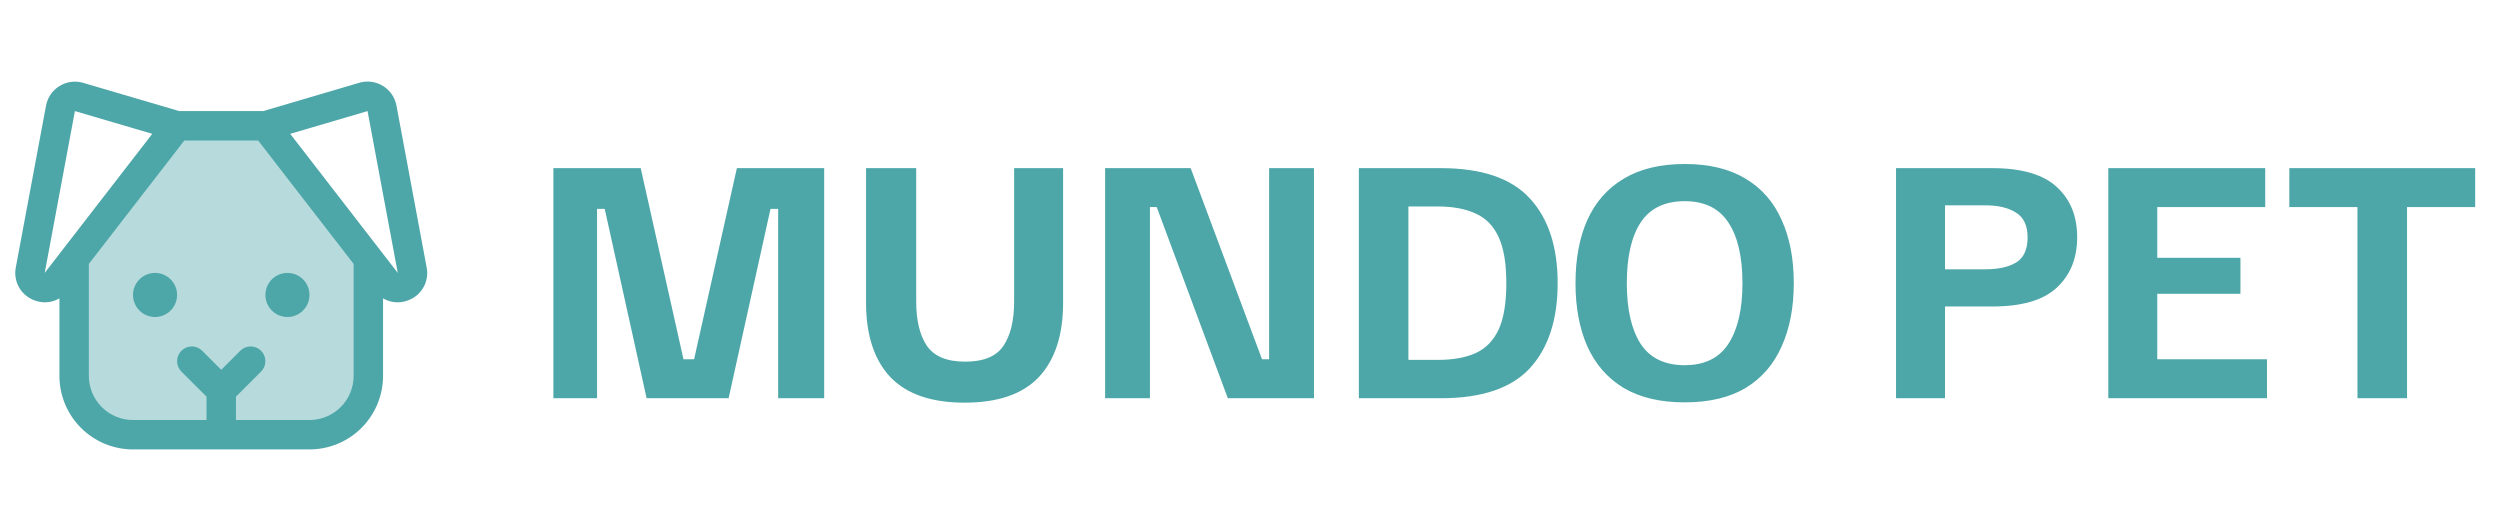
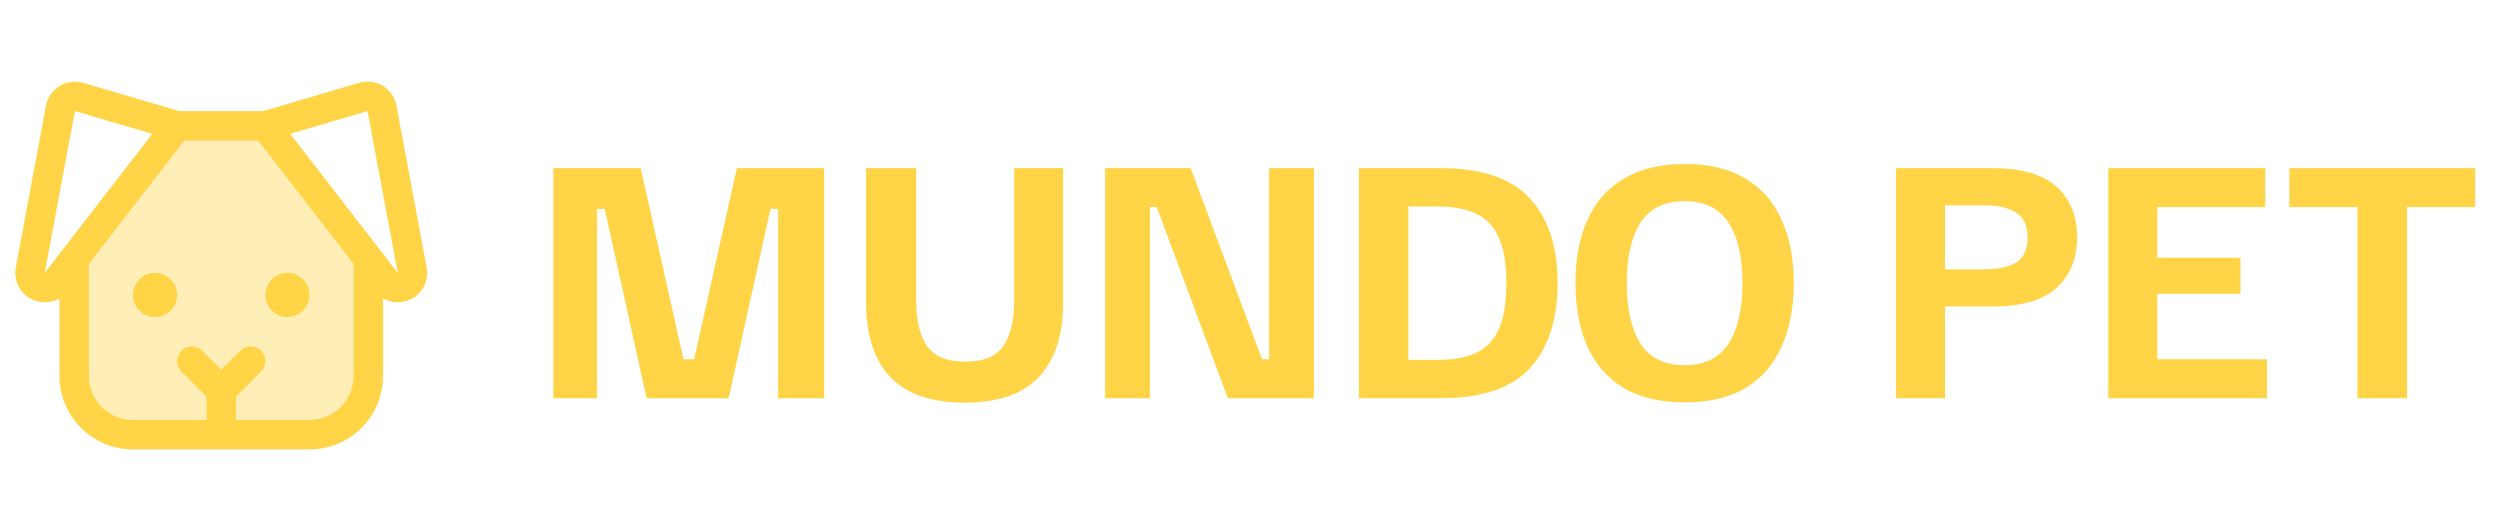
<svg xmlns="http://www.w3.org/2000/svg" width="113" height="24" viewBox="0 0 113 24" fill="none">
-   <path d="M16.649 11.702V16.989C16.649 17.695 16.369 18.371 15.87 18.87C15.371 19.369 14.695 19.649 13.989 19.649H6.01C5.305 19.649 4.628 19.369 4.13 18.87C3.631 18.371 3.351 17.695 3.351 16.989V11.702L8.005 5.686H11.995L16.649 11.702Z" fill="#4da6a8" fill-opacity="0.4" />
-   <path d="M19.284 12.085L17.92 4.772C17.886 4.593 17.817 4.424 17.715 4.273C17.614 4.123 17.483 3.995 17.331 3.897C17.178 3.799 17.007 3.733 16.828 3.704C16.649 3.674 16.466 3.682 16.29 3.726L16.264 3.734L11.899 5.021H8.101L3.736 3.738L3.71 3.73C3.534 3.686 3.351 3.679 3.172 3.708C2.993 3.737 2.822 3.803 2.669 3.901C2.516 3.999 2.385 4.127 2.284 4.277C2.183 4.428 2.113 4.597 2.08 4.776L0.715 12.085C0.657 12.378 0.7 12.682 0.838 12.947C0.976 13.212 1.2 13.422 1.473 13.542C1.648 13.622 1.838 13.664 2.031 13.665C2.261 13.665 2.488 13.603 2.686 13.485V16.989C2.686 17.871 3.036 18.716 3.66 19.34C4.283 19.963 5.129 20.314 6.01 20.314H13.989C14.871 20.314 15.717 19.963 16.34 19.34C16.963 18.716 17.314 17.871 17.314 16.989V13.486C17.512 13.603 17.738 13.665 17.968 13.665C18.161 13.665 18.351 13.623 18.526 13.543C18.8 13.423 19.024 13.213 19.162 12.948C19.3 12.683 19.343 12.379 19.284 12.085ZM2.021 12.335L3.386 5.021L6.883 6.049L2.021 12.335ZM13.989 18.984H10.665V17.929L11.8 16.795C11.925 16.67 11.995 16.501 11.995 16.324C11.995 16.148 11.925 15.979 11.8 15.854C11.675 15.729 11.506 15.659 11.33 15.659C11.153 15.659 10.984 15.729 10.859 15.854L10 16.714L9.14 15.854C9.016 15.729 8.846 15.659 8.67 15.659C8.494 15.659 8.324 15.729 8.2 15.854C8.075 15.979 8.005 16.148 8.005 16.324C8.005 16.501 8.075 16.67 8.2 16.795L9.335 17.929V18.984H6.01C5.481 18.984 4.974 18.774 4.6 18.4C4.226 18.026 4.016 17.518 4.016 16.989V11.928L8.332 6.351H11.668L15.984 11.928V16.989C15.984 17.518 15.774 18.026 15.4 18.4C15.026 18.774 14.518 18.984 13.989 18.984ZM17.979 12.335L13.117 6.049L16.613 5.021L17.979 12.335ZM8.005 13.332C8.005 13.53 7.947 13.722 7.837 13.886C7.727 14.05 7.572 14.178 7.389 14.254C7.207 14.329 7.007 14.349 6.813 14.31C6.62 14.272 6.442 14.177 6.302 14.037C6.163 13.898 6.068 13.72 6.03 13.527C5.991 13.333 6.011 13.133 6.086 12.951C6.162 12.768 6.29 12.613 6.454 12.503C6.618 12.393 6.81 12.335 7.008 12.335C7.272 12.335 7.526 12.44 7.713 12.627C7.9 12.814 8.005 13.068 8.005 13.332ZM13.989 13.332C13.989 13.53 13.931 13.722 13.821 13.886C13.711 14.05 13.556 14.178 13.373 14.254C13.191 14.329 12.991 14.349 12.797 14.31C12.604 14.272 12.426 14.177 12.287 14.037C12.147 13.898 12.052 13.72 12.014 13.527C11.975 13.333 11.995 13.133 12.07 12.951C12.146 12.768 12.274 12.613 12.438 12.503C12.602 12.393 12.795 12.335 12.992 12.335C13.256 12.335 13.51 12.44 13.697 12.627C13.884 12.814 13.989 13.068 13.989 13.332Z" fill="#4da6a8" />
-   <path d="M25.013 18V7.6H28.96L30.893 16.24H31.373L33.307 7.6H37.253V18H35.173V9.44H34.827L32.933 18H29.227L27.333 9.44H26.987V18H25.013ZM43.599 18.2C42.097 18.2 40.977 17.813 40.239 17.04C39.51 16.258 39.146 15.142 39.146 13.693V7.6H41.412V13.627C41.412 14.48 41.572 15.147 41.892 15.627C42.221 16.107 42.799 16.347 43.626 16.347C44.461 16.347 45.039 16.107 45.359 15.627C45.679 15.147 45.839 14.48 45.839 13.627V7.6H48.052V13.693C48.052 15.142 47.688 16.258 46.959 17.04C46.23 17.813 45.11 18.2 43.599 18.2ZM49.951 18V7.6H53.818L57.044 16.24H57.364V7.6H59.391V18H55.498L52.284 9.36H51.977V18H49.951ZM61.42 18V7.6H65.126C66.975 7.6 68.317 8.058 69.153 8.973C69.989 9.88 70.406 11.156 70.406 12.8C70.406 14.444 69.989 15.724 69.153 16.64C68.317 17.547 66.975 18 65.126 18H61.42ZM63.66 16.267H64.993C65.677 16.267 66.246 16.164 66.7 15.96C67.162 15.747 67.508 15.391 67.74 14.893C67.971 14.387 68.086 13.689 68.086 12.8C68.086 11.911 67.971 11.218 67.74 10.72C67.508 10.213 67.162 9.858 66.7 9.653C66.246 9.44 65.677 9.333 64.993 9.333H63.66V16.267ZM76.146 18.187C75.044 18.187 74.124 17.969 73.386 17.533C72.657 17.089 72.11 16.462 71.746 15.653C71.39 14.844 71.213 13.893 71.213 12.8C71.213 11.698 71.39 10.747 71.746 9.947C72.11 9.138 72.657 8.516 73.386 8.08C74.124 7.636 75.044 7.413 76.146 7.413C77.257 7.413 78.177 7.636 78.906 8.08C79.635 8.516 80.177 9.138 80.532 9.947C80.897 10.747 81.079 11.698 81.079 12.8C81.079 13.893 80.897 14.844 80.532 15.653C80.177 16.462 79.635 17.089 78.906 17.533C78.177 17.969 77.257 18.187 76.146 18.187ZM76.146 16.507C77.044 16.507 77.701 16.187 78.119 15.547C78.546 14.898 78.759 13.982 78.759 12.8C78.759 11.609 78.546 10.693 78.119 10.053C77.701 9.413 77.044 9.093 76.146 9.093C75.248 9.093 74.586 9.413 74.159 10.053C73.741 10.693 73.532 11.609 73.532 12.8C73.532 13.982 73.741 14.898 74.159 15.547C74.586 16.187 75.248 16.507 76.146 16.507ZM85.701 18V7.6H90.047C91.381 7.6 92.354 7.884 92.968 8.453C93.581 9.013 93.888 9.769 93.888 10.72C93.888 11.671 93.581 12.431 92.968 13C92.363 13.569 91.39 13.853 90.047 13.853H87.914V18H85.701ZM87.914 12.173H89.714C90.319 12.173 90.79 12.071 91.127 11.867C91.474 11.653 91.647 11.276 91.647 10.733C91.647 10.2 91.474 9.827 91.127 9.613C90.79 9.391 90.319 9.28 89.714 9.28H87.914V12.173ZM95.295 18V7.6H102.388V9.36H97.508V11.653H101.268V13.28H97.508V16.24H102.468V18H95.295ZM106.558 18V9.36H103.478V7.6H111.878V9.36H108.798V18H106.558Z" fill="#4da6a8" />
+   <path d="M16.649 11.702V16.989C16.649 17.695 16.369 18.371 15.87 18.87C15.371 19.369 14.695 19.649 13.989 19.649H6.01C5.305 19.649 4.628 19.369 4.13 18.87C3.631 18.371 3.351 17.695 3.351 16.989V11.702L8.005 5.686H11.995L16.649 11.702Z" fill="#ffd447" fill-opacity="0.4" />
+   <path d="M19.284 12.085L17.92 4.772C17.886 4.593 17.817 4.424 17.715 4.273C17.614 4.123 17.483 3.995 17.331 3.897C17.178 3.799 17.007 3.733 16.828 3.704C16.649 3.674 16.466 3.682 16.29 3.726L16.264 3.734L11.899 5.021H8.101L3.736 3.738L3.71 3.73C3.534 3.686 3.351 3.679 3.172 3.708C2.993 3.737 2.822 3.803 2.669 3.901C2.516 3.999 2.385 4.127 2.284 4.277C2.183 4.428 2.113 4.597 2.08 4.776L0.715 12.085C0.657 12.378 0.7 12.682 0.838 12.947C0.976 13.212 1.2 13.422 1.473 13.542C1.648 13.622 1.838 13.664 2.031 13.665C2.261 13.665 2.488 13.603 2.686 13.485V16.989C2.686 17.871 3.036 18.716 3.66 19.34C4.283 19.963 5.129 20.314 6.01 20.314H13.989C14.871 20.314 15.717 19.963 16.34 19.34C16.963 18.716 17.314 17.871 17.314 16.989V13.486C17.512 13.603 17.738 13.665 17.968 13.665C18.161 13.665 18.351 13.623 18.526 13.543C18.8 13.423 19.024 13.213 19.162 12.948C19.3 12.683 19.343 12.379 19.284 12.085ZM2.021 12.335L3.386 5.021L6.883 6.049L2.021 12.335ZM13.989 18.984H10.665V17.929L11.8 16.795C11.925 16.67 11.995 16.501 11.995 16.324C11.995 16.148 11.925 15.979 11.8 15.854C11.675 15.729 11.506 15.659 11.33 15.659C11.153 15.659 10.984 15.729 10.859 15.854L10 16.714L9.14 15.854C9.016 15.729 8.846 15.659 8.67 15.659C8.494 15.659 8.324 15.729 8.2 15.854C8.075 15.979 8.005 16.148 8.005 16.324C8.005 16.501 8.075 16.67 8.2 16.795L9.335 17.929V18.984H6.01C5.481 18.984 4.974 18.774 4.6 18.4C4.226 18.026 4.016 17.518 4.016 16.989V11.928L8.332 6.351H11.668L15.984 11.928V16.989C15.984 17.518 15.774 18.026 15.4 18.4C15.026 18.774 14.518 18.984 13.989 18.984ZM17.979 12.335L13.117 6.049L16.613 5.021L17.979 12.335ZM8.005 13.332C8.005 13.53 7.947 13.722 7.837 13.886C7.727 14.05 7.572 14.178 7.389 14.254C7.207 14.329 7.007 14.349 6.813 14.31C6.62 14.272 6.442 14.177 6.302 14.037C6.163 13.898 6.068 13.72 6.03 13.527C5.991 13.333 6.011 13.133 6.086 12.951C6.162 12.768 6.29 12.613 6.454 12.503C6.618 12.393 6.81 12.335 7.008 12.335C7.272 12.335 7.526 12.44 7.713 12.627C7.9 12.814 8.005 13.068 8.005 13.332ZM13.989 13.332C13.989 13.53 13.931 13.722 13.821 13.886C13.711 14.05 13.556 14.178 13.373 14.254C13.191 14.329 12.991 14.349 12.797 14.31C12.604 14.272 12.426 14.177 12.287 14.037C12.147 13.898 12.052 13.72 12.014 13.527C11.975 13.333 11.995 13.133 12.07 12.951C12.146 12.768 12.274 12.613 12.438 12.503C12.602 12.393 12.795 12.335 12.992 12.335C13.256 12.335 13.51 12.44 13.697 12.627C13.884 12.814 13.989 13.068 13.989 13.332Z" fill="#ffd447" />
+   <path d="M25.013 18V7.6H28.96L30.893 16.24H31.373L33.307 7.6H37.253V18H35.173V9.44H34.827L32.933 18H29.227L27.333 9.44H26.987V18H25.013ZM43.599 18.2C42.097 18.2 40.977 17.813 40.239 17.04C39.51 16.258 39.146 15.142 39.146 13.693V7.6H41.412V13.627C41.412 14.48 41.572 15.147 41.892 15.627C42.221 16.107 42.799 16.347 43.626 16.347C44.461 16.347 45.039 16.107 45.359 15.627C45.679 15.147 45.839 14.48 45.839 13.627V7.6H48.052V13.693C48.052 15.142 47.688 16.258 46.959 17.04C46.23 17.813 45.11 18.2 43.599 18.2ZM49.951 18V7.6H53.818L57.044 16.24H57.364V7.6H59.391V18H55.498L52.284 9.36H51.977V18H49.951ZM61.42 18V7.6H65.126C66.975 7.6 68.317 8.058 69.153 8.973C69.989 9.88 70.406 11.156 70.406 12.8C70.406 14.444 69.989 15.724 69.153 16.64C68.317 17.547 66.975 18 65.126 18H61.42ZM63.66 16.267H64.993C65.677 16.267 66.246 16.164 66.7 15.96C67.162 15.747 67.508 15.391 67.74 14.893C67.971 14.387 68.086 13.689 68.086 12.8C68.086 11.911 67.971 11.218 67.74 10.72C67.508 10.213 67.162 9.858 66.7 9.653C66.246 9.44 65.677 9.333 64.993 9.333H63.66V16.267ZM76.146 18.187C75.044 18.187 74.124 17.969 73.386 17.533C72.657 17.089 72.11 16.462 71.746 15.653C71.39 14.844 71.213 13.893 71.213 12.8C71.213 11.698 71.39 10.747 71.746 9.947C72.11 9.138 72.657 8.516 73.386 8.08C74.124 7.636 75.044 7.413 76.146 7.413C77.257 7.413 78.177 7.636 78.906 8.08C79.635 8.516 80.177 9.138 80.532 9.947C80.897 10.747 81.079 11.698 81.079 12.8C81.079 13.893 80.897 14.844 80.532 15.653C80.177 16.462 79.635 17.089 78.906 17.533C78.177 17.969 77.257 18.187 76.146 18.187ZM76.146 16.507C77.044 16.507 77.701 16.187 78.119 15.547C78.546 14.898 78.759 13.982 78.759 12.8C78.759 11.609 78.546 10.693 78.119 10.053C77.701 9.413 77.044 9.093 76.146 9.093C75.248 9.093 74.586 9.413 74.159 10.053C73.741 10.693 73.532 11.609 73.532 12.8C73.532 13.982 73.741 14.898 74.159 15.547C74.586 16.187 75.248 16.507 76.146 16.507ZM85.701 18V7.6H90.047C91.381 7.6 92.354 7.884 92.968 8.453C93.581 9.013 93.888 9.769 93.888 10.72C93.888 11.671 93.581 12.431 92.968 13C92.363 13.569 91.39 13.853 90.047 13.853H87.914V18H85.701ZM87.914 12.173H89.714C90.319 12.173 90.79 12.071 91.127 11.867C91.474 11.653 91.647 11.276 91.647 10.733C91.647 10.2 91.474 9.827 91.127 9.613C90.79 9.391 90.319 9.28 89.714 9.28H87.914V12.173ZM95.295 18V7.6H102.388V9.36H97.508V11.653H101.268V13.28H97.508V16.24H102.468V18H95.295ZM106.558 18V9.36H103.478V7.6H111.878V9.36H108.798V18H106.558Z" fill="#ffd447" />
</svg>
